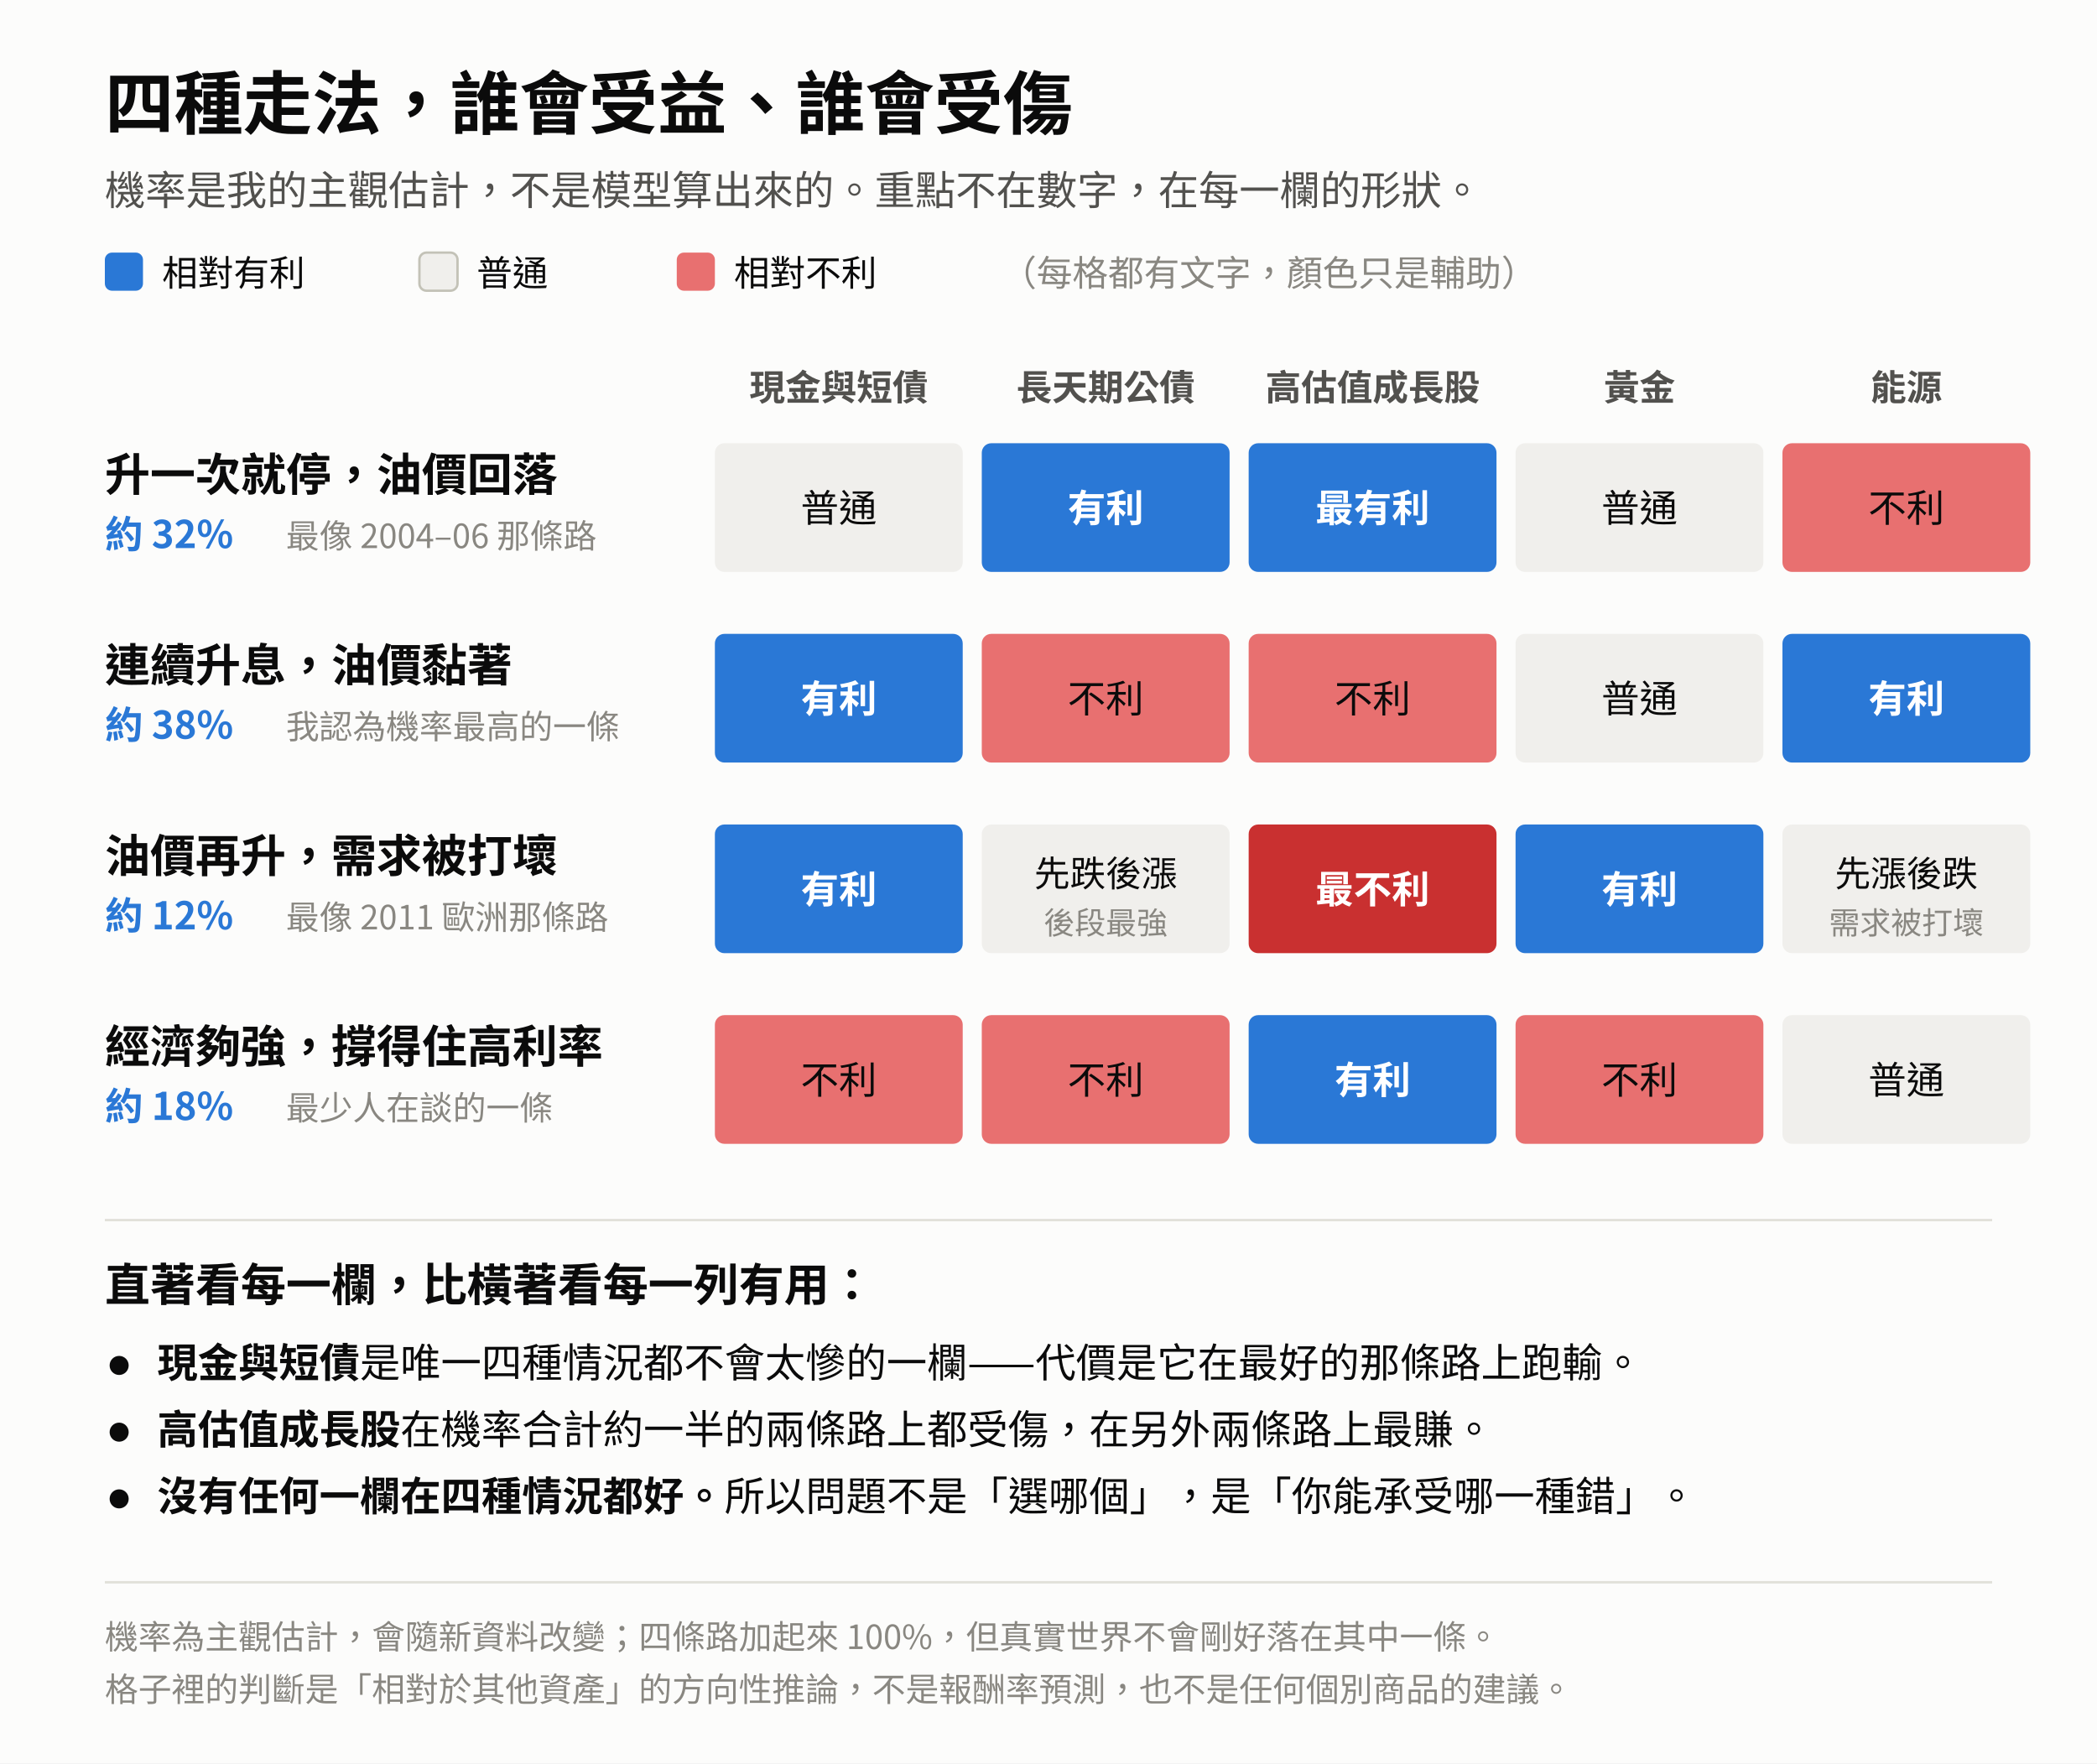
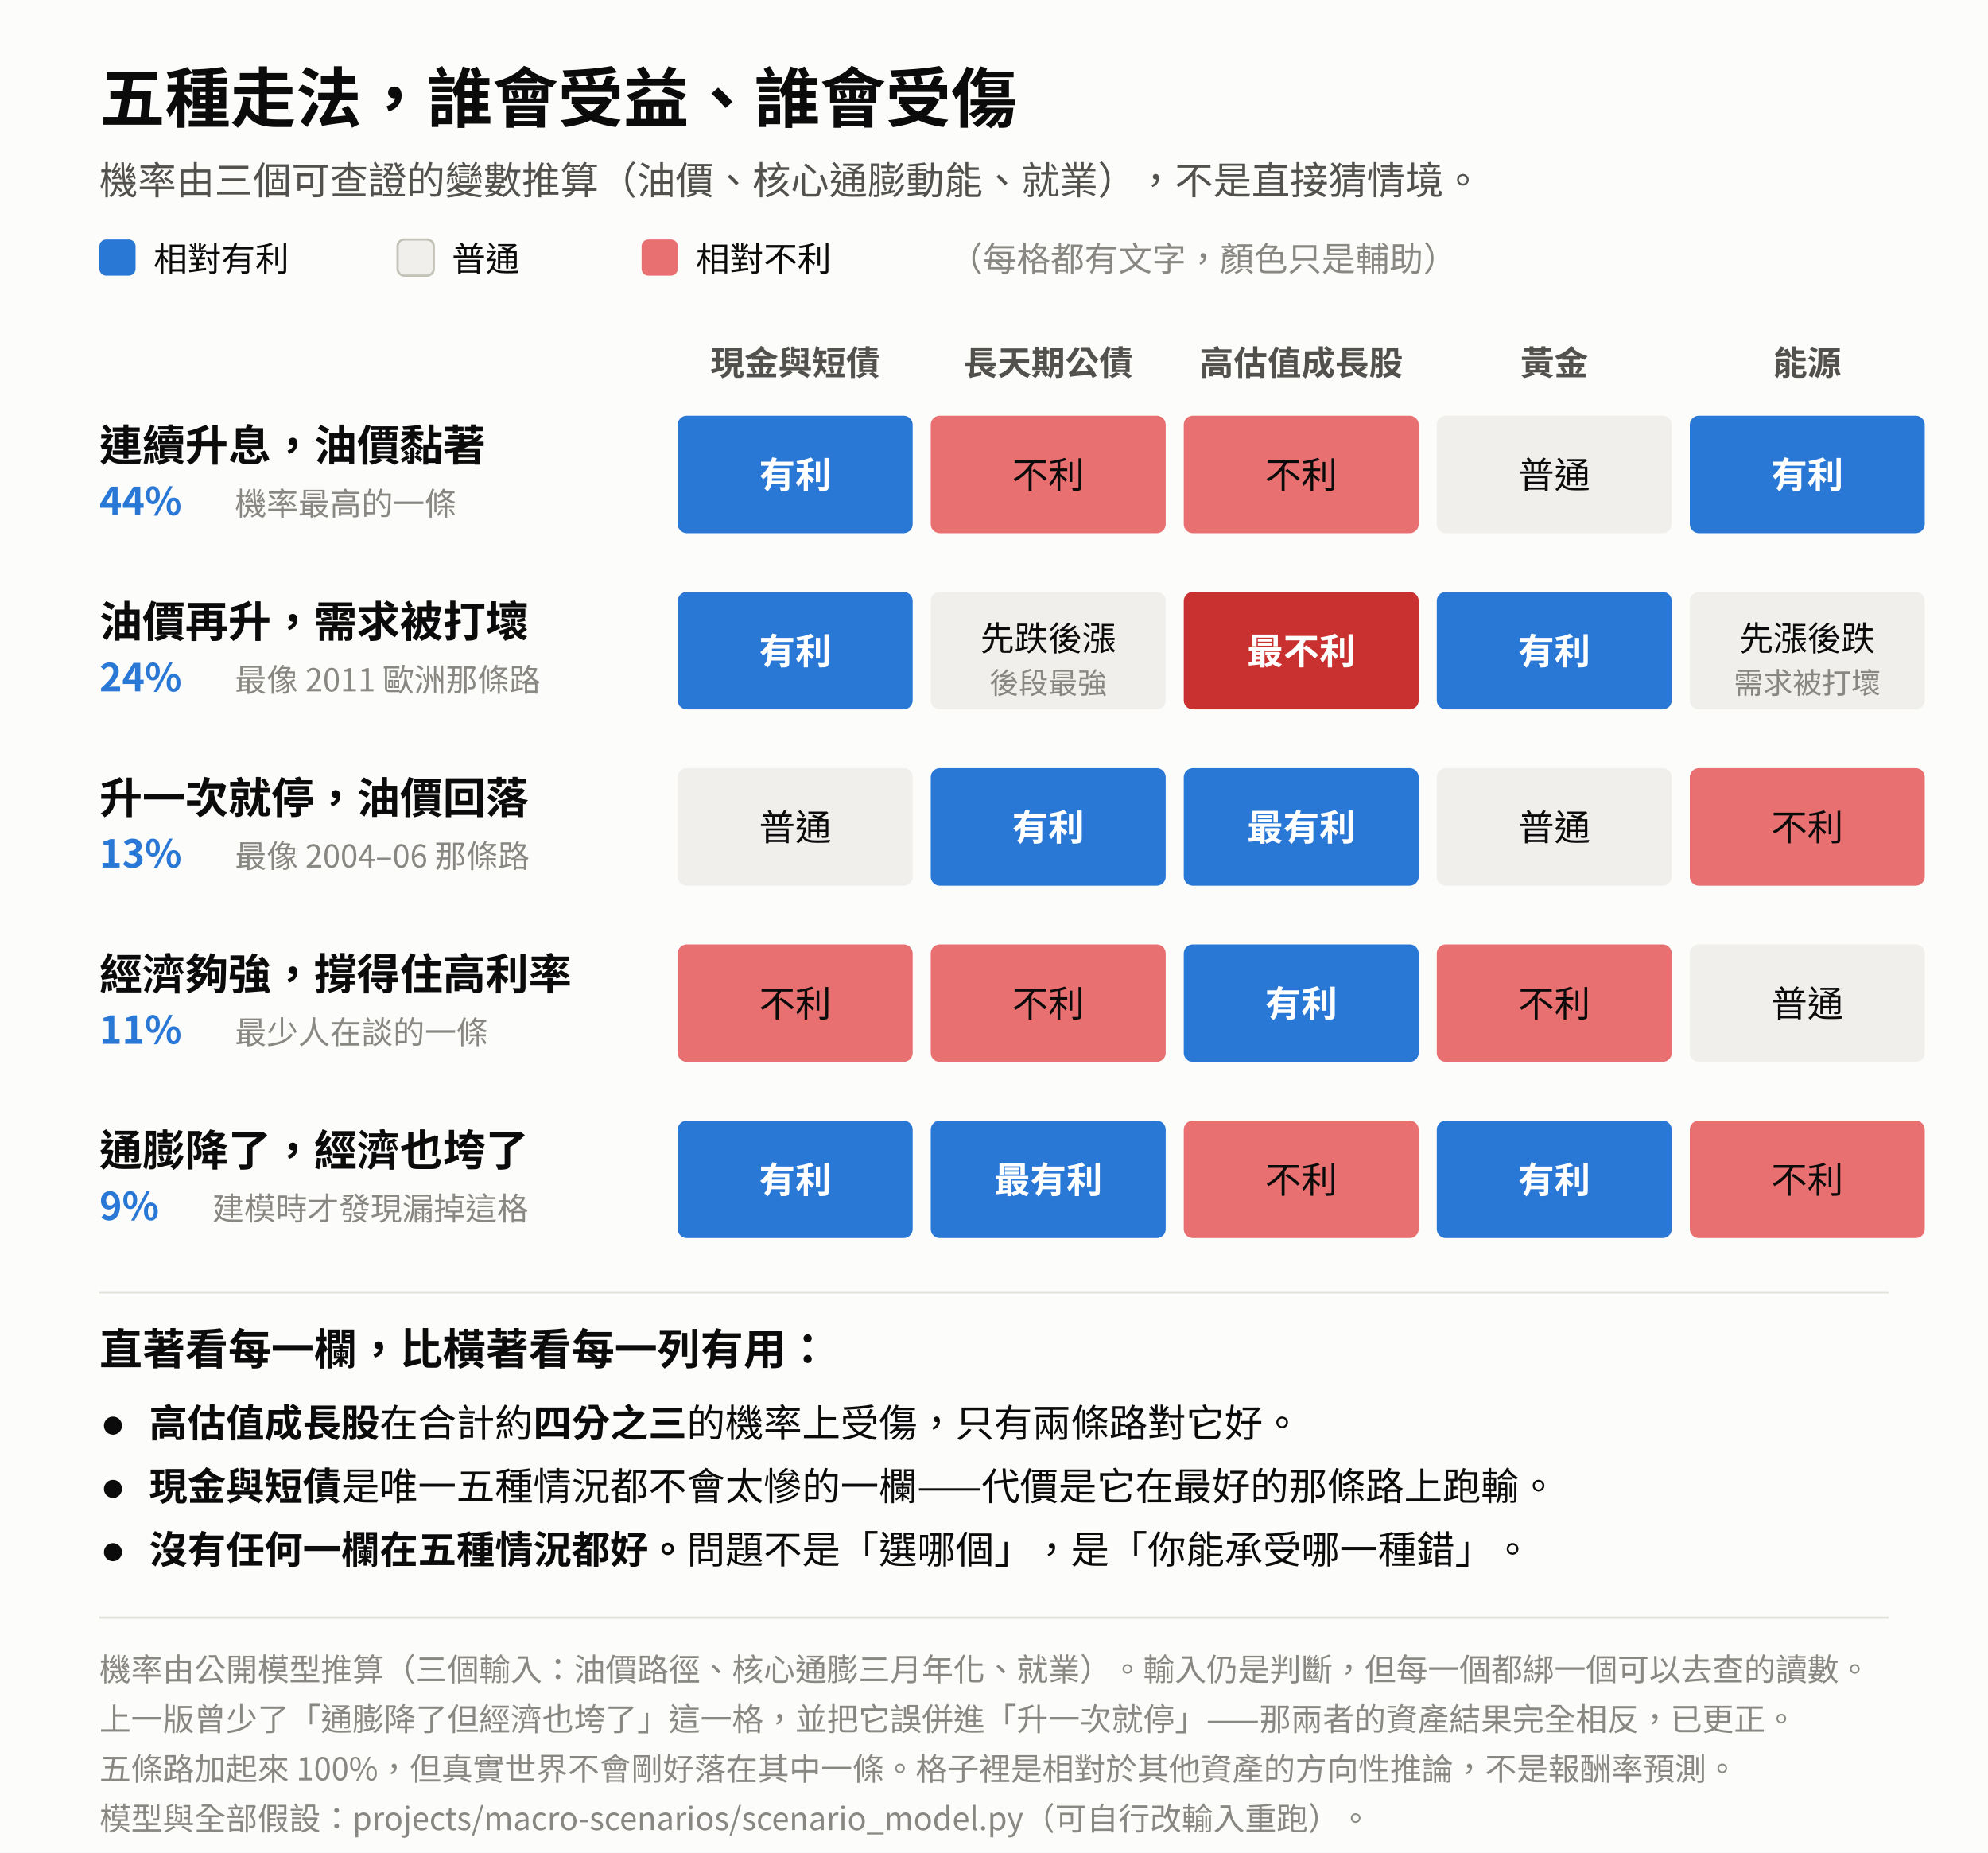
- <svg xmlns="http://www.w3.org/2000/svg" width="880" height="740" viewBox="0 0 880 740" font-family="WenQuanYi Zen Hei, Noto Sans CJK TC, PingFang TC, Microsoft JhengHei, sans-serif">
-   <rect width="880" height="740" fill="#fcfcfb" />
-   <text x="44" y="54" font-size="29" font-weight="700" fill="#0b0b0b">四種走法，誰會受益、誰會受傷</text>
-   <text x="44" y="86" font-size="17" fill="#52514e">機率是我的主觀估計，不是模型算出來的。重點不在數字，在每一欄的形狀。</text>
+ <svg xmlns="http://www.w3.org/2000/svg" width="880" height="820" viewBox="0 0 880 820" font-family="WenQuanYi Zen Hei, Noto Sans CJK TC, PingFang TC, Microsoft JhengHei, sans-serif">
+   <rect width="880" height="820" fill="#fcfcfb" />
+   <text x="44" y="54" font-size="29" font-weight="700" fill="#0b0b0b">五種走法，誰會受益、誰會受傷</text>
+   <text x="44" y="86" font-size="17" fill="#52514e">機率由三個可查證的變數推算（油價、核心通膨動能、就業），不是直接猜情境。</text>
  <g font-size="15">
    <rect x="44" y="106" width="16" height="16" rx="3" fill="#2a78d6" />
    <text x="68" y="120" fill="#0b0b0b">相對有利</text>
    <rect x="176" y="106" width="16" height="16" rx="3" fill="#f0efec" stroke="#c3c2b7" />
    <text x="200" y="120" fill="#0b0b0b">普通</text>
    <rect x="284" y="106" width="16" height="16" rx="3" fill="#e87070" />
    <text x="308" y="120" fill="#0b0b0b">相對不利</text>
    <text x="420" y="120" fill="#898781">（每格都有文字，顏色只是輔助）</text>
  </g>
-   <text x="352" y="168" font-size="15" font-weight="700" fill="#52514e" text-anchor="middle">現金與短債</text>
-   <text x="464" y="168" font-size="15" font-weight="700" fill="#52514e" text-anchor="middle">長天期公債</text>
-   <text x="576" y="168" font-size="15" font-weight="700" fill="#52514e" text-anchor="middle">高估值成長股</text>
-   <text x="688" y="168" font-size="15" font-weight="700" fill="#52514e" text-anchor="middle">黃金</text>
-   <text x="800" y="168" font-size="15" font-weight="700" fill="#52514e" text-anchor="middle">能源</text>
-   <text x="44" y="206" font-size="19" font-weight="700" fill="#0b0b0b">升一次就停，油價回落</text>
-   <text x="44" y="230" font-size="16" font-weight="700" fill="#2a78d6">約 32%</text>
-   <text x="120" y="230" font-size="14" fill="#898781">最像 2004–06 那條路</text>
-   <rect x="300" y="186" width="104" height="54" rx="4" fill="#f0efec" />
-   <text x="352" y="219" font-size="16" fill="#0b0b0b" text-anchor="middle">普通</text>
-   <rect x="412" y="186" width="104" height="54" rx="4" fill="#2a78d6" />
-   <text x="464" y="219" font-size="16" font-weight="700" fill="#ffffff" text-anchor="middle">有利</text>
-   <rect x="524" y="186" width="104" height="54" rx="4" fill="#2a78d6" />
-   <text x="576" y="219" font-size="16" font-weight="700" fill="#ffffff" text-anchor="middle">最有利</text>
-   <rect x="636" y="186" width="104" height="54" rx="4" fill="#f0efec" />
-   <text x="688" y="219" font-size="16" fill="#0b0b0b" text-anchor="middle">普通</text>
-   <rect x="748" y="186" width="104" height="54" rx="4" fill="#e87070" />
-   <text x="800" y="219" font-size="16" fill="#0b0b0b" text-anchor="middle">不利</text>
-   <text x="44" y="286" font-size="19" font-weight="700" fill="#0b0b0b">連續升息，油價黏著</text>
-   <text x="44" y="310" font-size="16" font-weight="700" fill="#2a78d6">約 38%</text>
-   <text x="120" y="310" font-size="14" fill="#898781">我認為機率最高的一條</text>
-   <rect x="300" y="266" width="104" height="54" rx="4" fill="#2a78d6" />
-   <text x="352" y="299" font-size="16" font-weight="700" fill="#ffffff" text-anchor="middle">有利</text>
-   <rect x="412" y="266" width="104" height="54" rx="4" fill="#e87070" />
-   <text x="464" y="299" font-size="16" fill="#0b0b0b" text-anchor="middle">不利</text>
-   <rect x="524" y="266" width="104" height="54" rx="4" fill="#e87070" />
-   <text x="576" y="299" font-size="16" fill="#0b0b0b" text-anchor="middle">不利</text>
-   <rect x="636" y="266" width="104" height="54" rx="4" fill="#f0efec" />
-   <text x="688" y="299" font-size="16" fill="#0b0b0b" text-anchor="middle">普通</text>
-   <rect x="748" y="266" width="104" height="54" rx="4" fill="#2a78d6" />
-   <text x="800" y="299" font-size="16" font-weight="700" fill="#ffffff" text-anchor="middle">有利</text>
-   <text x="44" y="366" font-size="19" font-weight="700" fill="#0b0b0b">油價再升，需求被打壞</text>
-   <text x="44" y="390" font-size="16" font-weight="700" fill="#2a78d6">約 12%</text>
-   <text x="120" y="390" font-size="14" fill="#898781">最像 2011 歐洲那條路</text>
-   <rect x="300" y="346" width="104" height="54" rx="4" fill="#2a78d6" />
-   <text x="352" y="379" font-size="16" font-weight="700" fill="#ffffff" text-anchor="middle">有利</text>
-   <rect x="412" y="346" width="104" height="54" rx="4" fill="#f0efec" />
-   <text x="464" y="372" font-size="15" fill="#0b0b0b" text-anchor="middle">先跌後漲</text>
-   <text x="464" y="392" font-size="13" fill="#898781" text-anchor="middle">後段最強</text>
-   <rect x="524" y="346" width="104" height="54" rx="4" fill="#c93030" />
-   <text x="576" y="379" font-size="16" font-weight="700" fill="#ffffff" text-anchor="middle">最不利</text>
-   <rect x="636" y="346" width="104" height="54" rx="4" fill="#2a78d6" />
-   <text x="688" y="379" font-size="16" font-weight="700" fill="#ffffff" text-anchor="middle">有利</text>
-   <rect x="748" y="346" width="104" height="54" rx="4" fill="#f0efec" />
-   <text x="800" y="372" font-size="15" fill="#0b0b0b" text-anchor="middle">先漲後跌</text>
-   <text x="800" y="392" font-size="13" fill="#898781" text-anchor="middle">需求被打壞</text>
-   <text x="44" y="446" font-size="19" font-weight="700" fill="#0b0b0b">經濟夠強，撐得住高利率</text>
-   <text x="44" y="470" font-size="16" font-weight="700" fill="#2a78d6">約 18%</text>
-   <text x="120" y="470" font-size="14" fill="#898781">最少人在談的一條</text>
-   <rect x="300" y="426" width="104" height="54" rx="4" fill="#e87070" />
-   <text x="352" y="459" font-size="16" fill="#0b0b0b" text-anchor="middle">不利</text>
-   <rect x="412" y="426" width="104" height="54" rx="4" fill="#e87070" />
-   <text x="464" y="459" font-size="16" fill="#0b0b0b" text-anchor="middle">不利</text>
-   <rect x="524" y="426" width="104" height="54" rx="4" fill="#2a78d6" />
-   <text x="576" y="459" font-size="16" font-weight="700" fill="#ffffff" text-anchor="middle">有利</text>
-   <rect x="636" y="426" width="104" height="54" rx="4" fill="#e87070" />
-   <text x="688" y="459" font-size="16" fill="#0b0b0b" text-anchor="middle">不利</text>
-   <rect x="748" y="426" width="104" height="54" rx="4" fill="#f0efec" />
-   <text x="800" y="459" font-size="16" fill="#0b0b0b" text-anchor="middle">普通</text>
-   <line x1="44" y1="512" x2="836" y2="512" stroke="#e1e0d9" stroke-width="1" />
-   <text x="44" y="546" font-size="19" font-weight="700" fill="#0b0b0b">直著看每一欄，比橫著看每一列有用：</text>
-   <circle cx="50" cy="573" r="4" fill="#0b0b0b" />
-   <text x="66" y="578" font-size="17" fill="#0b0b0b">
-     <tspan font-weight="700">現金與短債</tspan>是唯一四種情況都不會太慘的一欄——代價是它在最好的那條路上跑輸。</text>
-   <circle cx="50" cy="601" r="4" fill="#0b0b0b" />
-   <text x="66" y="606" font-size="17" fill="#0b0b0b">
-     <tspan font-weight="700">高估值成長股</tspan>在機率合計約一半的兩條路上都受傷，在另外兩條路上最賺。</text>
-   <circle cx="50" cy="629" r="4" fill="#0b0b0b" />
-   <text x="66" y="634" font-size="17" fill="#0b0b0b">
-     <tspan font-weight="700">沒有任何一欄在四種情況都好。</tspan>所以問題不是「選哪個」，是「你能承受哪一種錯」。</text>
-   <line x1="44" y1="664" x2="836" y2="664" stroke="#e1e0d9" stroke-width="1" />
-   <text x="44" y="692" font-size="14" fill="#898781">機率為主觀估計，會隨新資料改變；四條路加起來 100%，但真實世界不會剛好落在其中一條。</text>
-   <text x="44" y="714" font-size="14" fill="#898781">格子裡的判斷是「相對於其他資產」的方向性推論，不是報酬率預測，也不是任何個別商品的建議。</text>
+   <text x="352" y="166" font-size="15" font-weight="700" fill="#52514e" text-anchor="middle">現金與短債</text>
+   <text x="464" y="166" font-size="15" font-weight="700" fill="#52514e" text-anchor="middle">長天期公債</text>
+   <text x="576" y="166" font-size="15" font-weight="700" fill="#52514e" text-anchor="middle">高估值成長股</text>
+   <text x="688" y="166" font-size="15" font-weight="700" fill="#52514e" text-anchor="middle">黃金</text>
+   <text x="800" y="166" font-size="15" font-weight="700" fill="#52514e" text-anchor="middle">能源</text>
+   <text x="44" y="204" font-size="19" font-weight="700" fill="#0b0b0b">連續升息，油價黏著</text>
+   <text x="44" y="228" font-size="17" font-weight="700" fill="#2a78d6">44%</text>
+   <text x="104" y="228" font-size="14" fill="#898781">機率最高的一條</text>
+   <rect x="300" y="184" width="104" height="52" rx="4" fill="#2a78d6" />
+   <text x="352" y="216" font-size="16" font-weight="700" fill="#ffffff" text-anchor="middle">有利</text>
+   <rect x="412" y="184" width="104" height="52" rx="4" fill="#e87070" />
+   <text x="464" y="216" font-size="16" fill="#0b0b0b" text-anchor="middle">不利</text>
+   <rect x="524" y="184" width="104" height="52" rx="4" fill="#e87070" />
+   <text x="576" y="216" font-size="16" fill="#0b0b0b" text-anchor="middle">不利</text>
+   <rect x="636" y="184" width="104" height="52" rx="4" fill="#f0efec" />
+   <text x="688" y="216" font-size="16" fill="#0b0b0b" text-anchor="middle">普通</text>
+   <rect x="748" y="184" width="104" height="52" rx="4" fill="#2a78d6" />
+   <text x="800" y="216" font-size="16" font-weight="700" fill="#ffffff" text-anchor="middle">有利</text>
+   <text x="44" y="282" font-size="19" font-weight="700" fill="#0b0b0b">油價再升，需求被打壞</text>
+   <text x="44" y="306" font-size="17" font-weight="700" fill="#2a78d6">24%</text>
+   <text x="104" y="306" font-size="14" fill="#898781">最像 2011 歐洲那條路</text>
+   <rect x="300" y="262" width="104" height="52" rx="4" fill="#2a78d6" />
+   <text x="352" y="294" font-size="16" font-weight="700" fill="#ffffff" text-anchor="middle">有利</text>
+   <rect x="412" y="262" width="104" height="52" rx="4" fill="#f0efec" />
+   <text x="464" y="288" font-size="15" fill="#0b0b0b" text-anchor="middle">先跌後漲</text>
+   <text x="464" y="307" font-size="13" fill="#898781" text-anchor="middle">後段最強</text>
+   <rect x="524" y="262" width="104" height="52" rx="4" fill="#c93030" />
+   <text x="576" y="294" font-size="16" font-weight="700" fill="#ffffff" text-anchor="middle">最不利</text>
+   <rect x="636" y="262" width="104" height="52" rx="4" fill="#2a78d6" />
+   <text x="688" y="294" font-size="16" font-weight="700" fill="#ffffff" text-anchor="middle">有利</text>
+   <rect x="748" y="262" width="104" height="52" rx="4" fill="#f0efec" />
+   <text x="800" y="288" font-size="15" fill="#0b0b0b" text-anchor="middle">先漲後跌</text>
+   <text x="800" y="307" font-size="13" fill="#898781" text-anchor="middle">需求被打壞</text>
+   <text x="44" y="360" font-size="19" font-weight="700" fill="#0b0b0b">升一次就停，油價回落</text>
+   <text x="44" y="384" font-size="17" font-weight="700" fill="#2a78d6">13%</text>
+   <text x="104" y="384" font-size="14" fill="#898781">最像 2004–06 那條路</text>
+   <rect x="300" y="340" width="104" height="52" rx="4" fill="#f0efec" />
+   <text x="352" y="372" font-size="16" fill="#0b0b0b" text-anchor="middle">普通</text>
+   <rect x="412" y="340" width="104" height="52" rx="4" fill="#2a78d6" />
+   <text x="464" y="372" font-size="16" font-weight="700" fill="#ffffff" text-anchor="middle">有利</text>
+   <rect x="524" y="340" width="104" height="52" rx="4" fill="#2a78d6" />
+   <text x="576" y="372" font-size="16" font-weight="700" fill="#ffffff" text-anchor="middle">最有利</text>
+   <rect x="636" y="340" width="104" height="52" rx="4" fill="#f0efec" />
+   <text x="688" y="372" font-size="16" fill="#0b0b0b" text-anchor="middle">普通</text>
+   <rect x="748" y="340" width="104" height="52" rx="4" fill="#e87070" />
+   <text x="800" y="372" font-size="16" fill="#0b0b0b" text-anchor="middle">不利</text>
+   <text x="44" y="438" font-size="19" font-weight="700" fill="#0b0b0b">經濟夠強，撐得住高利率</text>
+   <text x="44" y="462" font-size="17" font-weight="700" fill="#2a78d6">11%</text>
+   <text x="104" y="462" font-size="14" fill="#898781">最少人在談的一條</text>
+   <rect x="300" y="418" width="104" height="52" rx="4" fill="#e87070" />
+   <text x="352" y="450" font-size="16" fill="#0b0b0b" text-anchor="middle">不利</text>
+   <rect x="412" y="418" width="104" height="52" rx="4" fill="#e87070" />
+   <text x="464" y="450" font-size="16" fill="#0b0b0b" text-anchor="middle">不利</text>
+   <rect x="524" y="418" width="104" height="52" rx="4" fill="#2a78d6" />
+   <text x="576" y="450" font-size="16" font-weight="700" fill="#ffffff" text-anchor="middle">有利</text>
+   <rect x="636" y="418" width="104" height="52" rx="4" fill="#e87070" />
+   <text x="688" y="450" font-size="16" fill="#0b0b0b" text-anchor="middle">不利</text>
+   <rect x="748" y="418" width="104" height="52" rx="4" fill="#f0efec" />
+   <text x="800" y="450" font-size="16" fill="#0b0b0b" text-anchor="middle">普通</text>
+   <text x="44" y="516" font-size="19" font-weight="700" fill="#0b0b0b">通膨降了，經濟也垮了</text>
+   <text x="44" y="540" font-size="17" font-weight="700" fill="#2a78d6">9%</text>
+   <text x="94" y="540" font-size="14" fill="#898781">建模時才發現漏掉這格</text>
+   <rect x="300" y="496" width="104" height="52" rx="4" fill="#2a78d6" />
+   <text x="352" y="528" font-size="16" font-weight="700" fill="#ffffff" text-anchor="middle">有利</text>
+   <rect x="412" y="496" width="104" height="52" rx="4" fill="#2a78d6" />
+   <text x="464" y="528" font-size="16" font-weight="700" fill="#ffffff" text-anchor="middle">最有利</text>
+   <rect x="524" y="496" width="104" height="52" rx="4" fill="#e87070" />
+   <text x="576" y="528" font-size="16" fill="#0b0b0b" text-anchor="middle">不利</text>
+   <rect x="636" y="496" width="104" height="52" rx="4" fill="#2a78d6" />
+   <text x="688" y="528" font-size="16" font-weight="700" fill="#ffffff" text-anchor="middle">有利</text>
+   <rect x="748" y="496" width="104" height="52" rx="4" fill="#e87070" />
+   <text x="800" y="528" font-size="16" fill="#0b0b0b" text-anchor="middle">不利</text>
+   <line x1="44" y1="572" x2="836" y2="572" stroke="#e1e0d9" stroke-width="1" />
+   <text x="44" y="604" font-size="19" font-weight="700" fill="#0b0b0b">直著看每一欄，比橫著看每一列有用：</text>
+   <circle cx="50" cy="631" r="4" fill="#0b0b0b" />
+   <text x="66" y="636" font-size="17" fill="#0b0b0b">
+     <tspan font-weight="700">高估值成長股</tspan>在合計約<tspan font-weight="700">四分之三</tspan>的機率上受傷，只有兩條路對它好。</text>
+   <circle cx="50" cy="659" r="4" fill="#0b0b0b" />
+   <text x="66" y="664" font-size="17" fill="#0b0b0b">
+     <tspan font-weight="700">現金與短債</tspan>是唯一五種情況都不會太慘的一欄——代價是它在最好的那條路上跑輸。</text>
+   <circle cx="50" cy="687" r="4" fill="#0b0b0b" />
+   <text x="66" y="692" font-size="17" fill="#0b0b0b">
+     <tspan font-weight="700">沒有任何一欄在五種情況都好。</tspan>問題不是「選哪個」，是「你能承受哪一種錯」。</text>
+   <line x1="44" y1="716" x2="836" y2="716" stroke="#e1e0d9" stroke-width="1" />
+   <text x="44" y="744" font-size="14" fill="#898781">機率由公開模型推算（三個輸入：油價路徑、核心通膨三月年化、就業）。輸入仍是判斷，但每一個都綁一個可以去查的讀數。</text>
+   <text x="44" y="766" font-size="14" fill="#898781">上一版曾少了「通膨降了但經濟也垮了」這一格，並把它誤併進「升一次就停」——那兩者的資產結果完全相反，已更正。</text>
+   <text x="44" y="788" font-size="14" fill="#898781">五條路加起來 100%，但真實世界不會剛好落在其中一條。格子裡是相對於其他資產的方向性推論，不是報酬率預測。</text>
+   <text x="44" y="810" font-size="14" fill="#898781">模型與全部假設：projects/macro-scenarios/scenario_model.py（可自行改輸入重跑）。</text>
</svg>
